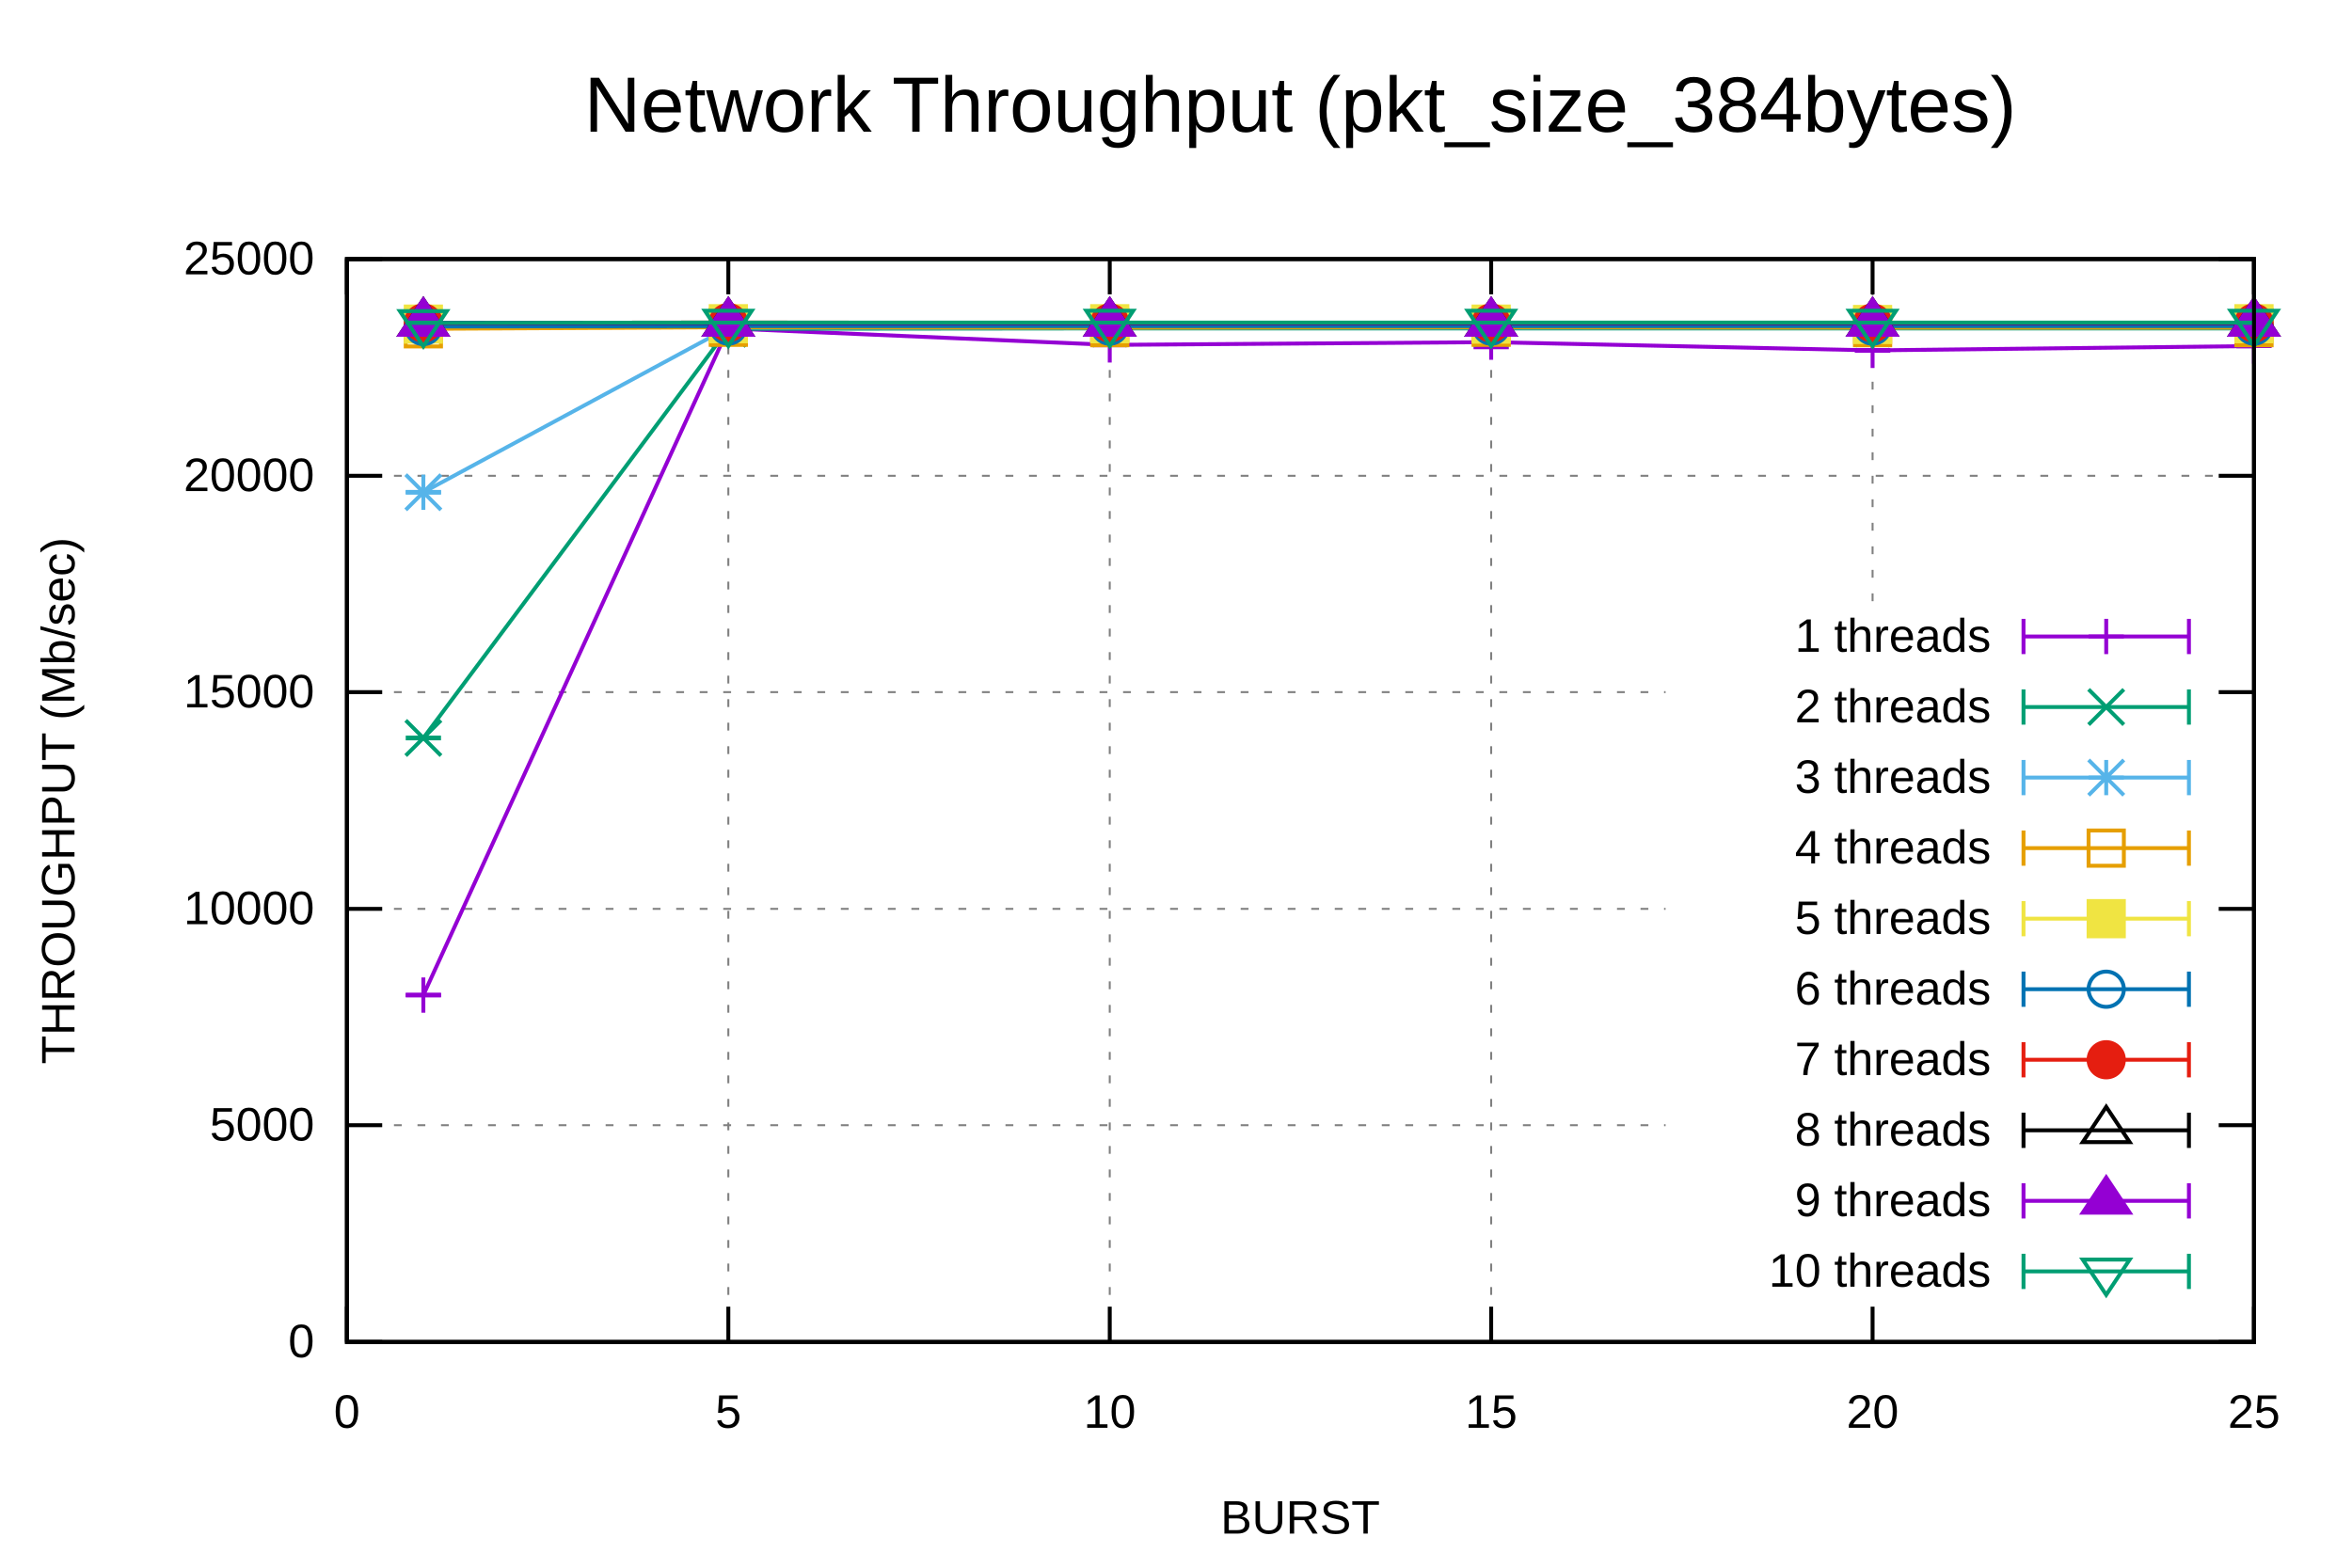
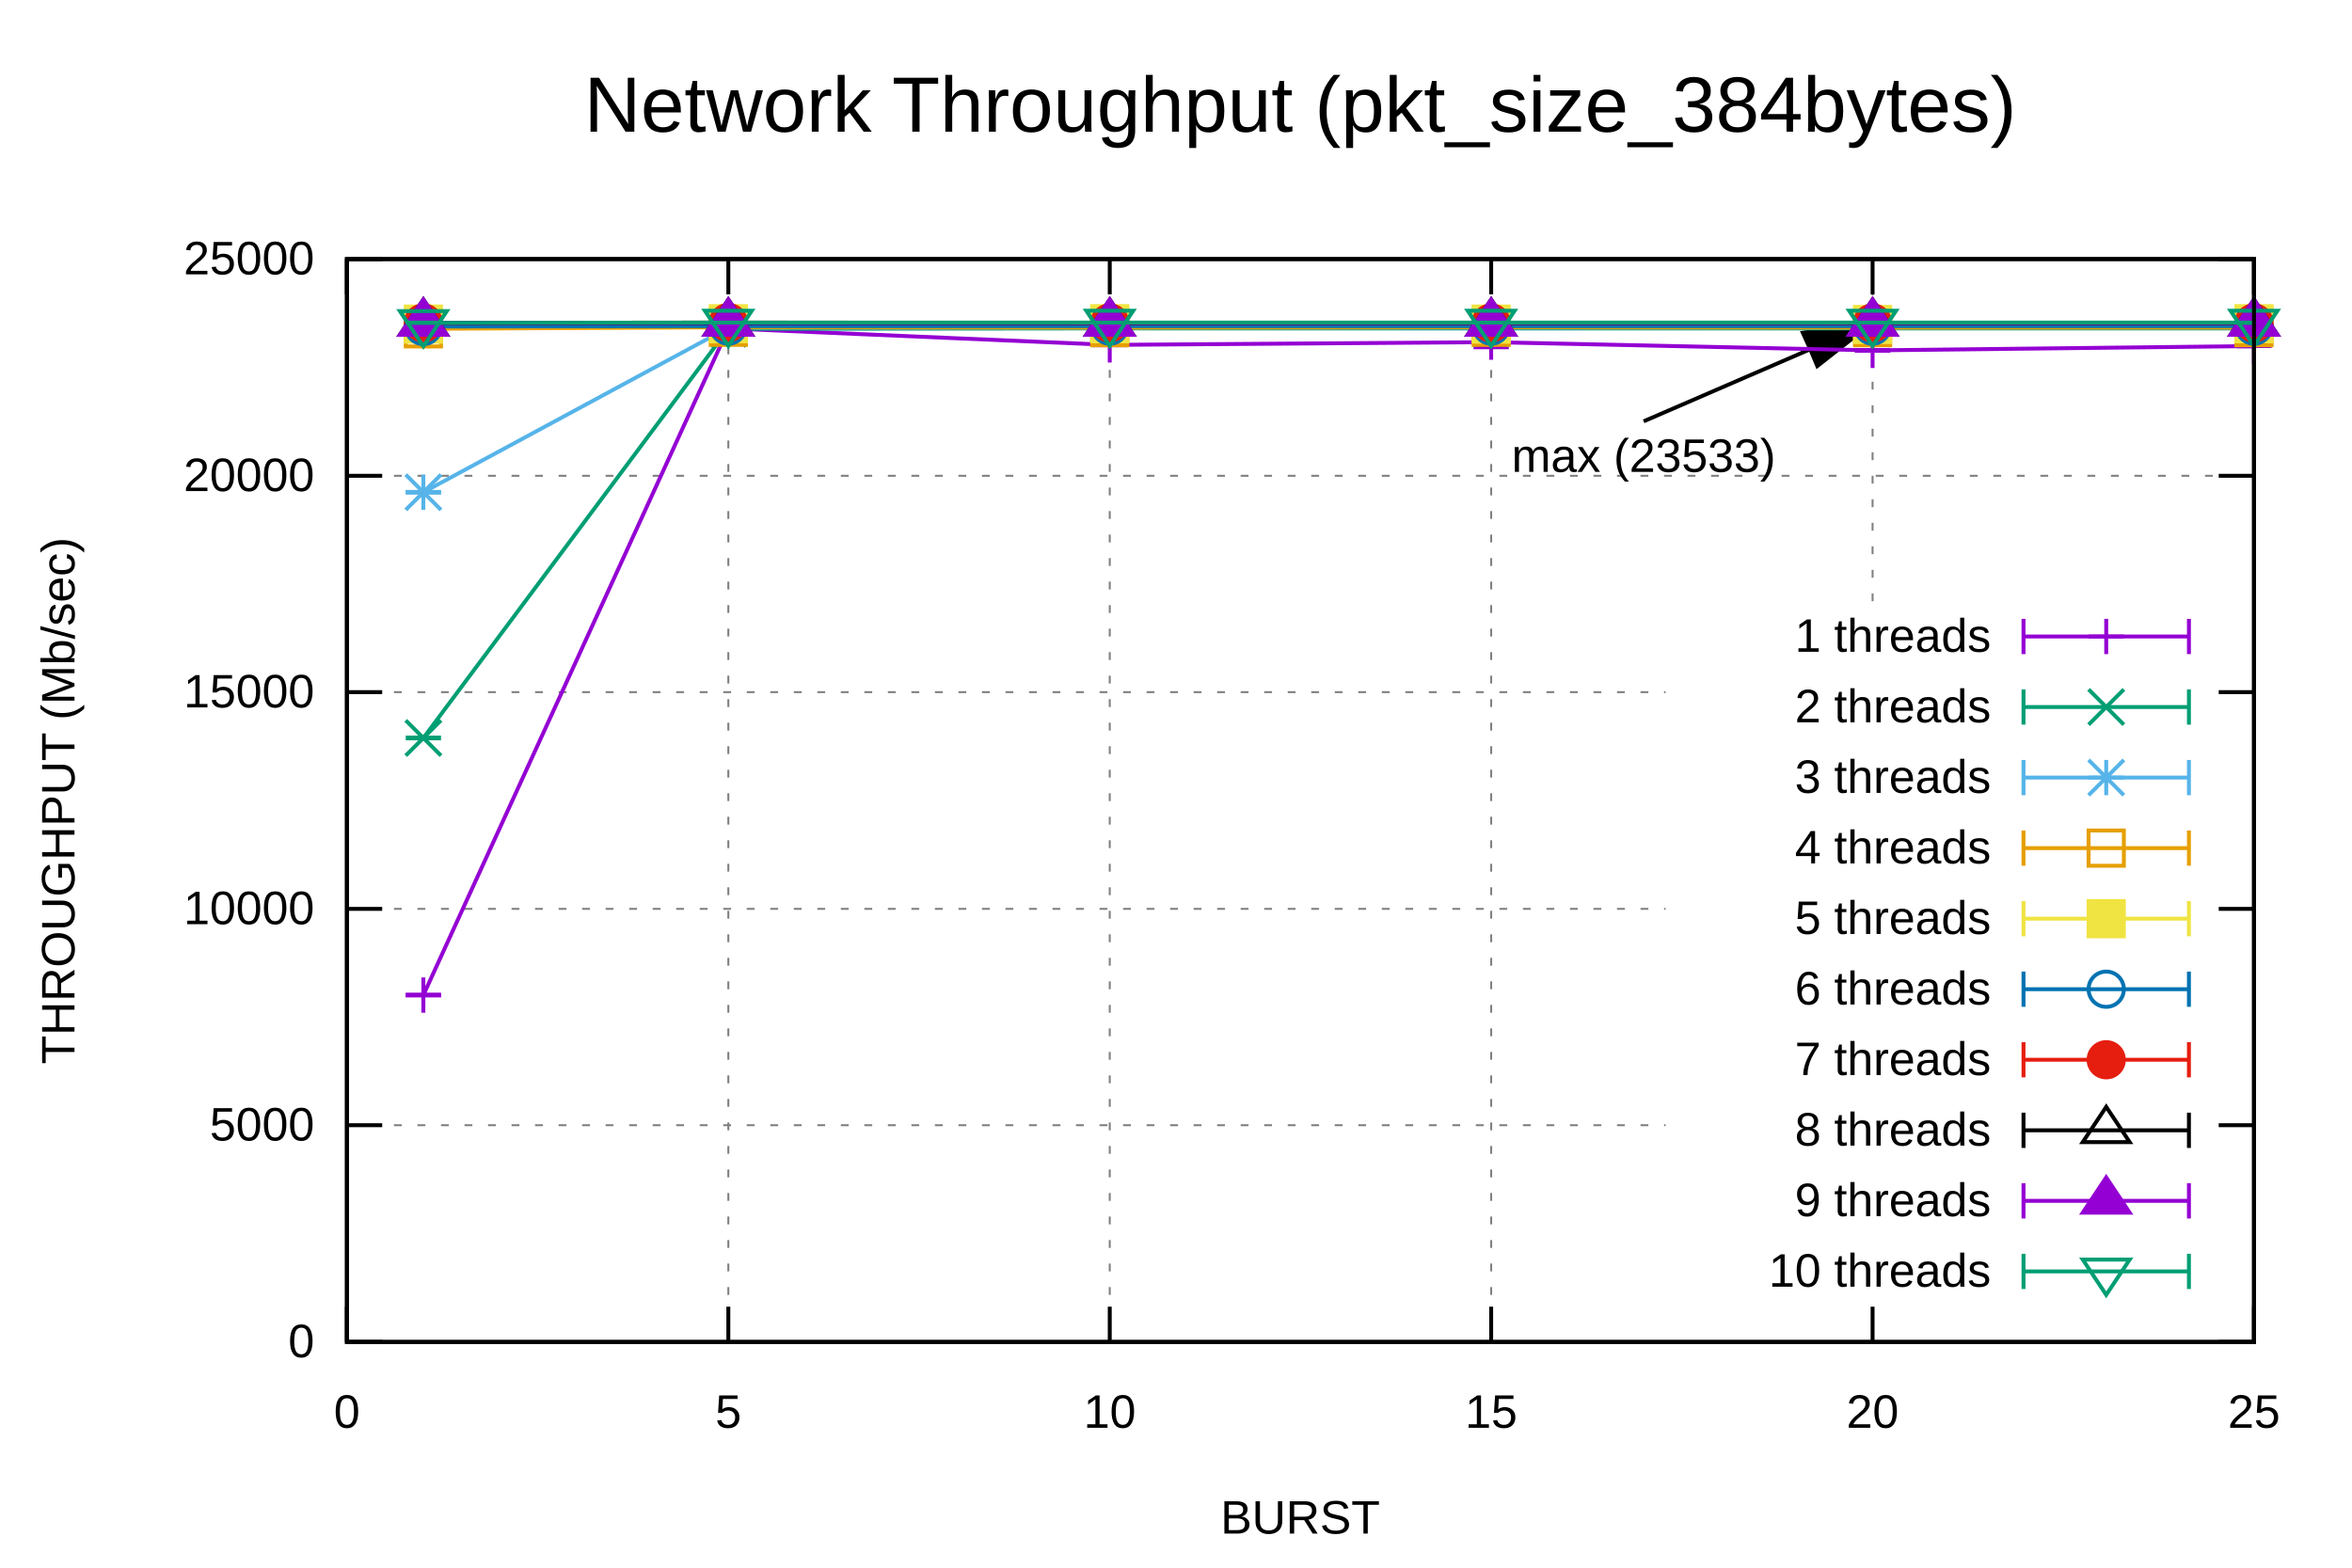
<svg xmlns="http://www.w3.org/2000/svg" xmlns:xlink="http://www.w3.org/1999/xlink" width="600" height="400" viewBox="0 0 600 400">
  <g id="gnuplot_canvas">
    <rect x="0" y="0" width="600" height="400" fill="none" />
    <defs>
      <circle id="gpDot" r="0.5" stroke-width="0.5" stroke="currentColor" />
      <path id="gpPt0" stroke-width="0.222" stroke="currentColor" d="M-1,0 h2 M0,-1 v2" />
      <path id="gpPt1" stroke-width="0.222" stroke="currentColor" d="M-1,-1 L1,1 M1,-1 L-1,1" />
      <path id="gpPt2" stroke-width="0.222" stroke="currentColor" d="M-1,0 L1,0 M0,-1 L0,1 M-1,-1 L1,1 M-1,1 L1,-1" />
      <rect id="gpPt3" stroke-width="0.222" stroke="currentColor" x="-1" y="-1" width="2" height="2" />
      <rect id="gpPt4" stroke-width="0.222" stroke="currentColor" fill="currentColor" x="-1" y="-1" width="2" height="2" />
      <circle id="gpPt5" stroke-width="0.222" stroke="currentColor" cx="0" cy="0" r="1" />
      <use xlink:href="#gpPt5" id="gpPt6" fill="currentColor" stroke="none" />
      <path id="gpPt7" stroke-width="0.222" stroke="currentColor" d="M0,-1.33 L-1.33,0.67 L1.33,0.67 z" />
      <use xlink:href="#gpPt7" id="gpPt8" fill="currentColor" stroke="none" />
      <use xlink:href="#gpPt7" id="gpPt9" stroke="currentColor" transform="rotate(180)" />
      <use xlink:href="#gpPt9" id="gpPt10" fill="currentColor" stroke="none" />
      <use xlink:href="#gpPt3" id="gpPt11" stroke="currentColor" transform="rotate(45)" />
      <use xlink:href="#gpPt11" id="gpPt12" fill="currentColor" stroke="none" />
      <path id="gpPt13" stroke-width="0.222" stroke="currentColor" d="M0,1.330 L1.265,0.411 L0.782,-1.067 L-0.782,-1.076 L-1.265,0.411 z" />
      <use xlink:href="#gpPt13" id="gpPt14" fill="currentColor" stroke="none" />
      <filter id="textbox" filterUnits="objectBoundingBox" x="0" y="0" height="1" width="1">
        <feFlood flood-color="white" flood-opacity="1" result="bgnd" />
        <feComposite in="SourceGraphic" in2="bgnd" operator="atop" />
      </filter>
      <filter id="greybox" filterUnits="objectBoundingBox" x="0" y="0" height="1" width="1">
        <feFlood flood-color="lightgrey" flood-opacity="1" result="grey" />
        <feComposite in="SourceGraphic" in2="grey" operator="atop" />
      </filter>
    </defs>
    <g fill="none" color="white" stroke="currentColor" stroke-width="1.00" stroke-linecap="butt" stroke-linejoin="miter">
</g>
    <g fill="none" color="black" stroke="currentColor" stroke-width="1.00" stroke-linecap="butt" stroke-linejoin="miter">
</g>
    <g fill="none" color="black" stroke="black" stroke-width="0.50" stroke-linecap="butt" stroke-linejoin="miter">
</g>
    <g fill="none" color="gray" stroke="currentColor" stroke-width="0.50" stroke-linecap="butt" stroke-linejoin="miter">
      <path stroke="gray" stroke-dasharray="2,4" class="gridline" d="M88.5,342.4 L575.0,342.4  " />
    </g>
    <g fill="none" color="gray" stroke="gray" stroke-width="1.00" stroke-linecap="butt" stroke-linejoin="miter">
</g>
    <g fill="none" color="black" stroke="currentColor" stroke-width="1.00" stroke-linecap="butt" stroke-linejoin="miter">
      <path stroke="black" d="M88.5,342.4 L97.5,342.4 M575.0,342.4 L566.0,342.4  " />
      <g transform="translate(80.2,346.3)" stroke="none" fill="black" font-family="arial" font-size="12.00" text-anchor="end">
        <text>
          <tspan font-family="arial"> 0</tspan>
        </text>
      </g>
    </g>
    <g fill="none" color="black" stroke="currentColor" stroke-width="1.00" stroke-linecap="butt" stroke-linejoin="miter">
</g>
    <g fill="none" color="black" stroke="black" stroke-width="0.50" stroke-linecap="butt" stroke-linejoin="miter">
</g>
    <g fill="none" color="gray" stroke="currentColor" stroke-width="0.50" stroke-linecap="butt" stroke-linejoin="miter">
      <path stroke="gray" stroke-dasharray="2,4" class="gridline" d="M88.5,287.1 L424.9,287.1 M566.7,287.1 L575.0,287.1  " />
    </g>
    <g fill="none" color="gray" stroke="gray" stroke-width="1.00" stroke-linecap="butt" stroke-linejoin="miter">
</g>
    <g fill="none" color="black" stroke="currentColor" stroke-width="1.00" stroke-linecap="butt" stroke-linejoin="miter">
      <path stroke="black" d="M88.5,287.1 L97.5,287.1 M575.0,287.1 L566.0,287.1  " />
      <g transform="translate(80.2,291.0)" stroke="none" fill="black" font-family="arial" font-size="12.00" text-anchor="end">
        <text>
          <tspan font-family="arial"> 5000</tspan>
        </text>
      </g>
    </g>
    <g fill="none" color="black" stroke="currentColor" stroke-width="1.00" stroke-linecap="butt" stroke-linejoin="miter">
</g>
    <g fill="none" color="black" stroke="black" stroke-width="0.50" stroke-linecap="butt" stroke-linejoin="miter">
</g>
    <g fill="none" color="gray" stroke="currentColor" stroke-width="0.50" stroke-linecap="butt" stroke-linejoin="miter">
      <path stroke="gray" stroke-dasharray="2,4" class="gridline" d="M88.5,231.9 L424.9,231.9 M566.7,231.9 L575.0,231.9  " />
    </g>
    <g fill="none" color="gray" stroke="gray" stroke-width="1.00" stroke-linecap="butt" stroke-linejoin="miter">
</g>
    <g fill="none" color="black" stroke="currentColor" stroke-width="1.00" stroke-linecap="butt" stroke-linejoin="miter">
      <path stroke="black" d="M88.5,231.9 L97.5,231.9 M575.0,231.9 L566.0,231.9  " />
      <g transform="translate(80.2,235.8)" stroke="none" fill="black" font-family="arial" font-size="12.00" text-anchor="end">
        <text>
          <tspan font-family="arial"> 10000</tspan>
        </text>
      </g>
    </g>
    <g fill="none" color="black" stroke="currentColor" stroke-width="1.00" stroke-linecap="butt" stroke-linejoin="miter">
</g>
    <g fill="none" color="black" stroke="black" stroke-width="0.50" stroke-linecap="butt" stroke-linejoin="miter">
</g>
    <g fill="none" color="gray" stroke="currentColor" stroke-width="0.50" stroke-linecap="butt" stroke-linejoin="miter">
      <path stroke="gray" stroke-dasharray="2,4" class="gridline" d="M88.5,176.6 L424.9,176.6 M566.7,176.6 L575.0,176.6  " />
    </g>
    <g fill="none" color="gray" stroke="gray" stroke-width="1.00" stroke-linecap="butt" stroke-linejoin="miter">
</g>
    <g fill="none" color="black" stroke="currentColor" stroke-width="1.00" stroke-linecap="butt" stroke-linejoin="miter">
      <path stroke="black" d="M88.5,176.6 L97.5,176.6 M575.0,176.6 L566.0,176.6  " />
      <g transform="translate(80.2,180.5)" stroke="none" fill="black" font-family="arial" font-size="12.00" text-anchor="end">
        <text>
          <tspan font-family="arial"> 15000</tspan>
        </text>
      </g>
    </g>
    <g fill="none" color="black" stroke="currentColor" stroke-width="1.00" stroke-linecap="butt" stroke-linejoin="miter">
</g>
    <g fill="none" color="black" stroke="black" stroke-width="0.50" stroke-linecap="butt" stroke-linejoin="miter">
</g>
    <g fill="none" color="gray" stroke="currentColor" stroke-width="0.50" stroke-linecap="butt" stroke-linejoin="miter">
      <path stroke="gray" stroke-dasharray="2,4" class="gridline" d="M88.5,121.4 L575.0,121.4  " />
    </g>
    <g fill="none" color="gray" stroke="gray" stroke-width="1.00" stroke-linecap="butt" stroke-linejoin="miter">
</g>
    <g fill="none" color="black" stroke="currentColor" stroke-width="1.00" stroke-linecap="butt" stroke-linejoin="miter">
      <path stroke="black" d="M88.5,121.4 L97.5,121.4 M575.0,121.4 L566.0,121.4  " />
      <g transform="translate(80.2,125.3)" stroke="none" fill="black" font-family="arial" font-size="12.00" text-anchor="end">
        <text>
          <tspan font-family="arial"> 20000</tspan>
        </text>
      </g>
    </g>
    <g fill="none" color="black" stroke="currentColor" stroke-width="1.00" stroke-linecap="butt" stroke-linejoin="miter">
</g>
    <g fill="none" color="black" stroke="black" stroke-width="0.50" stroke-linecap="butt" stroke-linejoin="miter">
</g>
    <g fill="none" color="gray" stroke="currentColor" stroke-width="0.50" stroke-linecap="butt" stroke-linejoin="miter">
      <path stroke="gray" stroke-dasharray="2,4" class="gridline" d="M88.5,66.1 L575.0,66.1  " />
    </g>
    <g fill="none" color="gray" stroke="gray" stroke-width="1.00" stroke-linecap="butt" stroke-linejoin="miter">
</g>
    <g fill="none" color="black" stroke="currentColor" stroke-width="1.00" stroke-linecap="butt" stroke-linejoin="miter">
      <path stroke="black" d="M88.5,66.1 L97.5,66.1 M575.0,66.1 L566.0,66.1  " />
      <g transform="translate(80.2,70.0)" stroke="none" fill="black" font-family="arial" font-size="12.00" text-anchor="end">
        <text>
          <tspan font-family="arial"> 25000</tspan>
        </text>
      </g>
    </g>
    <g fill="none" color="black" stroke="currentColor" stroke-width="1.00" stroke-linecap="butt" stroke-linejoin="miter">
</g>
    <g fill="none" color="black" stroke="black" stroke-width="0.50" stroke-linecap="butt" stroke-linejoin="miter">
</g>
    <g fill="none" color="gray" stroke="currentColor" stroke-width="0.50" stroke-linecap="butt" stroke-linejoin="miter">
      <path stroke="gray" stroke-dasharray="2,4" class="gridline" d="M88.5,342.4 L88.5,66.1  " />
    </g>
    <g fill="none" color="gray" stroke="gray" stroke-width="1.00" stroke-linecap="butt" stroke-linejoin="miter">
</g>
    <g fill="none" color="black" stroke="currentColor" stroke-width="1.00" stroke-linecap="butt" stroke-linejoin="miter">
      <path stroke="black" d="M88.5,342.4 L88.5,333.4 M88.5,66.1 L88.5,75.1  " />
      <g transform="translate(88.5,364.3)" stroke="none" fill="black" font-family="arial" font-size="12.00" text-anchor="middle">
        <text>
          <tspan font-family="arial"> 0</tspan>
        </text>
      </g>
    </g>
    <g fill="none" color="black" stroke="currentColor" stroke-width="1.00" stroke-linecap="butt" stroke-linejoin="miter">
</g>
    <g fill="none" color="black" stroke="black" stroke-width="0.50" stroke-linecap="butt" stroke-linejoin="miter">
</g>
    <g fill="none" color="gray" stroke="currentColor" stroke-width="0.50" stroke-linecap="butt" stroke-linejoin="miter">
      <path stroke="gray" stroke-dasharray="2,4" class="gridline" d="M185.8,342.4 L185.8,66.1  " />
    </g>
    <g fill="none" color="gray" stroke="gray" stroke-width="1.00" stroke-linecap="butt" stroke-linejoin="miter">
</g>
    <g fill="none" color="black" stroke="currentColor" stroke-width="1.00" stroke-linecap="butt" stroke-linejoin="miter">
      <path stroke="black" d="M185.8,342.4 L185.8,333.4 M185.8,66.1 L185.8,75.1  " />
      <g transform="translate(185.8,364.3)" stroke="none" fill="black" font-family="arial" font-size="12.00" text-anchor="middle">
        <text>
          <tspan font-family="arial"> 5</tspan>
        </text>
      </g>
    </g>
    <g fill="none" color="black" stroke="currentColor" stroke-width="1.00" stroke-linecap="butt" stroke-linejoin="miter">
</g>
    <g fill="none" color="black" stroke="black" stroke-width="0.50" stroke-linecap="butt" stroke-linejoin="miter">
</g>
    <g fill="none" color="gray" stroke="currentColor" stroke-width="0.50" stroke-linecap="butt" stroke-linejoin="miter">
      <path stroke="gray" stroke-dasharray="2,4" class="gridline" d="M283.1,342.4 L283.1,66.1  " />
    </g>
    <g fill="none" color="gray" stroke="gray" stroke-width="1.00" stroke-linecap="butt" stroke-linejoin="miter">
</g>
    <g fill="none" color="black" stroke="currentColor" stroke-width="1.00" stroke-linecap="butt" stroke-linejoin="miter">
      <path stroke="black" d="M283.1,342.4 L283.1,333.4 M283.1,66.1 L283.1,75.1  " />
      <g transform="translate(283.1,364.3)" stroke="none" fill="black" font-family="arial" font-size="12.00" text-anchor="middle">
        <text>
          <tspan font-family="arial"> 10</tspan>
        </text>
      </g>
    </g>
    <g fill="none" color="black" stroke="currentColor" stroke-width="1.00" stroke-linecap="butt" stroke-linejoin="miter">
</g>
    <g fill="none" color="black" stroke="black" stroke-width="0.50" stroke-linecap="butt" stroke-linejoin="miter">
</g>
    <g fill="none" color="gray" stroke="currentColor" stroke-width="0.50" stroke-linecap="butt" stroke-linejoin="miter">
      <path stroke="gray" stroke-dasharray="2,4" class="gridline" d="M380.4,342.4 L380.4,66.1  " />
    </g>
    <g fill="none" color="gray" stroke="gray" stroke-width="1.00" stroke-linecap="butt" stroke-linejoin="miter">
</g>
    <g fill="none" color="black" stroke="currentColor" stroke-width="1.00" stroke-linecap="butt" stroke-linejoin="miter">
      <path stroke="black" d="M380.4,342.4 L380.4,333.4 M380.4,66.1 L380.4,75.1  " />
      <g transform="translate(380.4,364.3)" stroke="none" fill="black" font-family="arial" font-size="12.00" text-anchor="middle">
        <text>
          <tspan font-family="arial"> 15</tspan>
        </text>
      </g>
    </g>
    <g fill="none" color="black" stroke="currentColor" stroke-width="1.00" stroke-linecap="butt" stroke-linejoin="miter">
</g>
    <g fill="none" color="black" stroke="black" stroke-width="0.50" stroke-linecap="butt" stroke-linejoin="miter">
</g>
    <g fill="none" color="gray" stroke="currentColor" stroke-width="0.50" stroke-linecap="butt" stroke-linejoin="miter">
      <path stroke="gray" stroke-dasharray="2,4" class="gridline" d="M477.7,342.4 L477.7,333.4 M477.7,153.4 L477.7,66.1  " />
    </g>
    <g fill="none" color="gray" stroke="gray" stroke-width="1.00" stroke-linecap="butt" stroke-linejoin="miter">
</g>
    <g fill="none" color="black" stroke="currentColor" stroke-width="1.00" stroke-linecap="butt" stroke-linejoin="miter">
      <path stroke="black" d="M477.7,342.4 L477.7,333.4 M477.7,66.1 L477.7,75.1  " />
      <g transform="translate(477.7,364.3)" stroke="none" fill="black" font-family="arial" font-size="12.00" text-anchor="middle">
        <text>
          <tspan font-family="arial"> 20</tspan>
        </text>
      </g>
    </g>
    <g fill="none" color="black" stroke="currentColor" stroke-width="1.00" stroke-linecap="butt" stroke-linejoin="miter">
</g>
    <g fill="none" color="black" stroke="black" stroke-width="0.50" stroke-linecap="butt" stroke-linejoin="miter">
</g>
    <g fill="none" color="gray" stroke="currentColor" stroke-width="0.50" stroke-linecap="butt" stroke-linejoin="miter">
      <path stroke="gray" stroke-dasharray="2,4" class="gridline" d="M575.0,342.4 L575.0,66.1  " />
    </g>
    <g fill="none" color="gray" stroke="gray" stroke-width="1.00" stroke-linecap="butt" stroke-linejoin="miter">
</g>
    <g fill="none" color="black" stroke="currentColor" stroke-width="1.00" stroke-linecap="butt" stroke-linejoin="miter">
      <path stroke="black" d="M575.0,342.4 L575.0,333.4 M575.0,66.1 L575.0,75.1  " />
      <g transform="translate(575.0,364.3)" stroke="none" fill="black" font-family="arial" font-size="12.00" text-anchor="middle">
        <text>
          <tspan font-family="arial"> 25</tspan>
        </text>
      </g>
    </g>
    <g fill="none" color="black" stroke="currentColor" stroke-width="1.00" stroke-linecap="butt" stroke-linejoin="miter">
</g>
    <g fill="none" color="black" stroke="currentColor" stroke-width="1.00" stroke-linecap="butt" stroke-linejoin="miter">
      <path stroke="black" d="M88.5,66.1 L88.5,342.4 L575.0,342.4 L575.0,66.1 L88.5,66.1 Z  " />
+       <g transform="translate(419.3,120.4)" stroke="none" fill="black" font-family="arial" font-size="12.00" text-anchor="middle">
+         <text>
+           <tspan font-family="arial">max (23533)</tspan>
+         </text>
+       </g>
+       <g stroke="none" shape-rendering="crispEdges">
+         <polygon fill="black" points="461.8,89.1 463.6,93.4 477.7,82.3 459.9,84.9 461.8,89.1 " />
+       </g>
+       <path stroke="black" d="M461.8,89.1 L463.6,93.4 L477.7,82.3 L459.9,84.9 L461.8,89.1 Z  " />
+       <path stroke="black" d="M419.3,107.5 L461.8,89.1  " />
    </g>
    <g fill="none" color="black" stroke="currentColor" stroke-width="1.00" stroke-linecap="butt" stroke-linejoin="miter">
      <g transform="translate(19.0,204.3) rotate(270)" stroke="none" fill="black" font-family="arial" font-size="12.00" text-anchor="middle">
        <text>
          <tspan font-family="arial">THROUGHPUT (Mb/sec)</tspan>
        </text>
      </g>
    </g>
    <g fill="none" color="black" stroke="currentColor" stroke-width="1.00" stroke-linecap="butt" stroke-linejoin="miter">
      <g transform="translate(331.7,391.3)" stroke="none" fill="black" font-family="arial" font-size="12.00" text-anchor="middle">
        <text>
          <tspan font-family="arial">BURST</tspan>
        </text>
      </g>
    </g>
    <g fill="none" color="black" stroke="currentColor" stroke-width="1.00" stroke-linecap="butt" stroke-linejoin="miter">
      <g transform="translate(331.7,33.6)" stroke="none" fill="black" font-family="arial" font-size="20.00" text-anchor="middle">
        <text>Network Throughput (pkt_size_384bytes)</text>
      </g>
    </g>
    <g fill="none" color="black" stroke="currentColor" stroke-width="1.00" stroke-linecap="butt" stroke-linejoin="miter">
</g>
    <g id="gnuplot_plot_1">
      <g fill="none" color="black" stroke="currentColor" stroke-width="1.00" stroke-linecap="butt" stroke-linejoin="miter">
        <g transform="translate(507.9,166.3)" stroke="none" fill="black" font-family="arial" font-size="12.00" text-anchor="end">
          <text>
            <tspan font-family="arial">1 threads</tspan>
          </text>
        </g>
      </g>
      <g fill="none" color="black" stroke="currentColor" stroke-width="1.00" stroke-linecap="butt" stroke-linejoin="miter">
        <path stroke="rgb(148,   0, 211)" d="M516.2,162.4 L558.4,162.4 M516.2,157.9 L516.2,166.9 M558.4,157.9 L558.4,166.9 M108.0,253.9 L185.8,83.8   L283.1,88.0 L380.4,87.3 L477.7,89.4 L575.0,88.3 M108.0,254.0 L108.0,253.8 M103.5,254.0 L112.5,254.0   M103.5,253.8 L112.5,253.8 M185.8,83.9 L185.8,83.8 M181.3,83.9 L190.3,83.9 M181.3,83.8 L190.3,83.8   M283.1,88.1 L283.1,87.9 M278.6,88.1 L287.6,88.1 M278.6,87.9 L287.6,87.9 M380.4,88.6 L380.4,85.9   M375.9,88.6 L384.9,88.6 M375.9,85.9 L384.9,85.9 M477.7,89.5 L477.7,89.3 M473.2,89.5 L482.2,89.5   M473.2,89.3 L482.2,89.3 M575.0,88.4 L575.0,88.2 M570.5,88.4 L575.0,88.4 M570.5,88.2 L575.0,88.2    " />
        <use xlink:href="#gpPt0" transform="translate(108.0,253.9) scale(4.50)" color="rgb(148,   0, 211)" />
        <use xlink:href="#gpPt0" transform="translate(185.8,83.8) scale(4.50)" color="rgb(148,   0, 211)" />
        <use xlink:href="#gpPt0" transform="translate(283.1,88.0) scale(4.50)" color="rgb(148,   0, 211)" />
        <use xlink:href="#gpPt0" transform="translate(380.4,87.3) scale(4.50)" color="rgb(148,   0, 211)" />
        <use xlink:href="#gpPt0" transform="translate(477.7,89.4) scale(4.50)" color="rgb(148,   0, 211)" />
        <use xlink:href="#gpPt0" transform="translate(575.0,88.3) scale(4.50)" color="rgb(148,   0, 211)" />
        <use xlink:href="#gpPt0" transform="translate(537.3,162.4) scale(4.50)" color="rgb(148,   0, 211)" />
      </g>
    </g>
    <g id="gnuplot_plot_2">
      <g fill="none" color="black" stroke="currentColor" stroke-width="1.00" stroke-linecap="butt" stroke-linejoin="miter">
        <g transform="translate(507.9,184.3)" stroke="none" fill="black" font-family="arial" font-size="12.00" text-anchor="end">
          <text>
            <tspan font-family="arial">2 threads</tspan>
          </text>
        </g>
      </g>
      <g fill="none" color="black" stroke="currentColor" stroke-width="1.00" stroke-linecap="butt" stroke-linejoin="miter">
        <path stroke="rgb(  0, 158, 115)" d="M516.2,180.4 L558.4,180.4 M516.2,175.9 L516.2,184.9 M558.4,175.9 L558.4,184.9 M108.0,188.3 L185.8,83.9   L283.1,83.8 L380.4,83.8 L477.7,83.8 L575.0,83.8 M108.0,188.4 L108.0,188.2 M103.5,188.4 L112.5,188.4   M103.5,188.2 L112.5,188.2 M185.8,83.9 M181.3,83.9 L190.3,83.9 M181.3,83.9 L190.3,83.9 M283.1,83.8   M278.6,83.8 L287.6,83.8 M278.6,83.8 L287.6,83.8 M380.4,83.8 L380.4,83.7 M375.9,83.8 L384.9,83.8   M375.9,83.7 L384.9,83.7 M477.7,83.8 M473.2,83.8 L482.2,83.8 M473.2,83.8 L482.2,83.8 M575.0,83.9   L575.0,83.8 M570.5,83.9 L575.0,83.9 M570.5,83.8 L575.0,83.8  " />
        <use xlink:href="#gpPt1" transform="translate(108.0,188.3) scale(4.50)" color="rgb(  0, 158, 115)" />
        <use xlink:href="#gpPt1" transform="translate(185.8,83.9) scale(4.50)" color="rgb(  0, 158, 115)" />
        <use xlink:href="#gpPt1" transform="translate(283.1,83.8) scale(4.50)" color="rgb(  0, 158, 115)" />
        <use xlink:href="#gpPt1" transform="translate(380.4,83.8) scale(4.50)" color="rgb(  0, 158, 115)" />
        <use xlink:href="#gpPt1" transform="translate(477.7,83.8) scale(4.50)" color="rgb(  0, 158, 115)" />
        <use xlink:href="#gpPt1" transform="translate(575.0,83.8) scale(4.50)" color="rgb(  0, 158, 115)" />
        <use xlink:href="#gpPt1" transform="translate(537.3,180.4) scale(4.50)" color="rgb(  0, 158, 115)" />
      </g>
    </g>
    <g id="gnuplot_plot_3">
      <g fill="none" color="black" stroke="currentColor" stroke-width="1.00" stroke-linecap="butt" stroke-linejoin="miter">
        <g transform="translate(507.9,202.3)" stroke="none" fill="black" font-family="arial" font-size="12.00" text-anchor="end">
          <text>
            <tspan font-family="arial">3 threads</tspan>
          </text>
        </g>
      </g>
      <g fill="none" color="black" stroke="currentColor" stroke-width="1.00" stroke-linecap="butt" stroke-linejoin="miter">
        <path stroke="rgb( 86, 180, 233)" d="M516.2,198.4 L558.4,198.4 M516.2,193.9 L516.2,202.9 M558.4,193.9 L558.4,202.9 M108.0,125.6 L185.8,83.6   L283.1,83.6 L380.4,83.6 L477.7,83.6 L575.0,83.6 M108.0,125.7 L108.0,125.5 M103.5,125.7 L112.5,125.7   M103.5,125.5 L112.5,125.5 M185.8,83.6 M181.3,83.6 L190.3,83.6 M181.3,83.6 L190.3,83.6 M283.1,83.6   M278.6,83.6 L287.6,83.6 M278.6,83.6 L287.6,83.6 M380.4,83.6 M375.9,83.6 L384.9,83.6 M375.9,83.6   L384.9,83.6 M477.7,83.6 M473.2,83.6 L482.2,83.6 M473.2,83.6 L482.2,83.6 M575.0,83.6 M570.5,83.6   L575.0,83.6 M570.5,83.6 L575.0,83.6  " />
        <use xlink:href="#gpPt2" transform="translate(108.0,125.6) scale(4.50)" color="rgb( 86, 180, 233)" />
        <use xlink:href="#gpPt2" transform="translate(185.8,83.6) scale(4.50)" color="rgb( 86, 180, 233)" />
        <use xlink:href="#gpPt2" transform="translate(283.1,83.6) scale(4.50)" color="rgb( 86, 180, 233)" />
        <use xlink:href="#gpPt2" transform="translate(380.4,83.6) scale(4.50)" color="rgb( 86, 180, 233)" />
        <use xlink:href="#gpPt2" transform="translate(477.7,83.6) scale(4.50)" color="rgb( 86, 180, 233)" />
        <use xlink:href="#gpPt2" transform="translate(575.0,83.6) scale(4.50)" color="rgb( 86, 180, 233)" />
        <use xlink:href="#gpPt2" transform="translate(537.3,198.4) scale(4.50)" color="rgb( 86, 180, 233)" />
      </g>
    </g>
    <g id="gnuplot_plot_4">
      <g fill="none" color="black" stroke="currentColor" stroke-width="1.00" stroke-linecap="butt" stroke-linejoin="miter">
        <g transform="translate(507.9,220.3)" stroke="none" fill="black" font-family="arial" font-size="12.00" text-anchor="end">
          <text>
            <tspan font-family="arial">4 threads</tspan>
          </text>
        </g>
      </g>
      <g fill="none" color="black" stroke="currentColor" stroke-width="1.00" stroke-linecap="butt" stroke-linejoin="miter">
        <path stroke="rgb(230, 159,   0)" d="M516.2,216.4 L558.4,216.4 M516.2,211.9 L516.2,220.9 M558.4,211.9 L558.4,220.9 M108.0,83.9 L185.8,83.5   L283.1,83.6 L380.4,83.5 L477.7,83.6 L575.0,83.6 M108.0,83.9 L108.0,83.8 M103.5,83.9 L112.5,83.9   M103.5,83.8 L112.5,83.8 M185.8,83.6 L185.8,83.3 M181.3,83.6 L190.3,83.6 M181.3,83.3 L190.3,83.3   M283.1,83.6 M278.6,83.6 L287.6,83.6 M278.6,83.6 L287.6,83.6 M380.4,83.5 M375.9,83.5 L384.9,83.5   M375.9,83.5 L384.9,83.5 M477.7,83.6 L477.7,83.5 M473.2,83.6 L482.2,83.6 M473.2,83.5 L482.2,83.5   M575.0,83.7 L575.0,83.5 M570.5,83.7 L575.0,83.7 M570.5,83.5 L575.0,83.5  " />
        <use xlink:href="#gpPt3" transform="translate(108.0,83.9) scale(4.50)" color="rgb(230, 159,   0)" />
        <use xlink:href="#gpPt3" transform="translate(185.8,83.5) scale(4.50)" color="rgb(230, 159,   0)" />
        <use xlink:href="#gpPt3" transform="translate(283.1,83.6) scale(4.50)" color="rgb(230, 159,   0)" />
        <use xlink:href="#gpPt3" transform="translate(380.4,83.5) scale(4.50)" color="rgb(230, 159,   0)" />
        <use xlink:href="#gpPt3" transform="translate(477.7,83.6) scale(4.50)" color="rgb(230, 159,   0)" />
        <use xlink:href="#gpPt3" transform="translate(575.0,83.6) scale(4.50)" color="rgb(230, 159,   0)" />
        <use xlink:href="#gpPt3" transform="translate(537.3,216.4) scale(4.50)" color="rgb(230, 159,   0)" />
      </g>
    </g>
    <g id="gnuplot_plot_5">
      <g fill="none" color="black" stroke="currentColor" stroke-width="1.00" stroke-linecap="butt" stroke-linejoin="miter">
        <g transform="translate(507.9,238.3)" stroke="none" fill="black" font-family="arial" font-size="12.00" text-anchor="end">
          <text>
            <tspan font-family="arial">5 threads</tspan>
          </text>
        </g>
      </g>
      <g fill="none" color="black" stroke="currentColor" stroke-width="1.00" stroke-linecap="butt" stroke-linejoin="miter">
        <path stroke="rgb(240, 228,  66)" d="M516.2,234.4 L558.4,234.4 M516.2,229.9 L516.2,238.9 M558.4,229.9 L558.4,238.9 M108.0,82.7 L185.8,82.6   L283.1,82.6 L380.4,82.7 L477.7,82.8 L575.0,82.6 M108.0,82.7 M103.5,82.7 L112.5,82.7 M103.5,82.7   L112.5,82.7 M185.8,82.6 M181.3,82.6 L190.3,82.6 M181.3,82.6 L190.3,82.6 M283.1,82.7 L283.1,82.6   M278.6,82.7 L287.6,82.7 M278.6,82.6 L287.6,82.6 M380.4,82.7 L380.4,82.6 M375.9,82.7 L384.9,82.7   M375.9,82.6 L384.9,82.6 M477.7,82.9 L477.7,82.6 M473.2,82.9 L482.2,82.9 M473.2,82.6 L482.2,82.6   M575.0,82.7 L575.0,82.6 M570.5,82.7 L575.0,82.7 M570.5,82.6 L575.0,82.6  " />
        <use xlink:href="#gpPt4" transform="translate(108.0,82.7) scale(4.50)" color="rgb(240, 228,  66)" />
        <use xlink:href="#gpPt4" transform="translate(185.8,82.6) scale(4.50)" color="rgb(240, 228,  66)" />
        <use xlink:href="#gpPt4" transform="translate(283.1,82.6) scale(4.50)" color="rgb(240, 228,  66)" />
        <use xlink:href="#gpPt4" transform="translate(380.4,82.7) scale(4.50)" color="rgb(240, 228,  66)" />
        <use xlink:href="#gpPt4" transform="translate(477.7,82.8) scale(4.50)" color="rgb(240, 228,  66)" />
        <use xlink:href="#gpPt4" transform="translate(575.0,82.6) scale(4.50)" color="rgb(240, 228,  66)" />
        <use xlink:href="#gpPt4" transform="translate(537.3,234.4) scale(4.50)" color="rgb(240, 228,  66)" />
      </g>
    </g>
    <g id="gnuplot_plot_6">
      <g fill="none" color="black" stroke="currentColor" stroke-width="1.00" stroke-linecap="butt" stroke-linejoin="miter">
        <g transform="translate(507.9,256.3)" stroke="none" fill="black" font-family="arial" font-size="12.00" text-anchor="end">
          <text>
            <tspan font-family="arial">6 threads</tspan>
          </text>
        </g>
      </g>
      <g fill="none" color="black" stroke="currentColor" stroke-width="1.00" stroke-linecap="butt" stroke-linejoin="miter">
        <path stroke="rgb(  0, 114, 178)" d="M516.2,252.4 L558.4,252.4 M516.2,247.9 L516.2,256.9 M558.4,247.9 L558.4,256.9 M108.0,83.3 L185.8,83.2   L283.1,83.2 L380.4,83.2 L477.7,83.2 L575.0,83.2 M108.0,83.4 L108.0,83.3 M103.5,83.4 L112.5,83.4   M103.5,83.3 L112.5,83.3 M185.8,83.3 L185.8,83.2 M181.3,83.3 L190.3,83.3 M181.3,83.2 L190.3,83.2   M283.1,83.2 M278.6,83.2 L287.6,83.2 M278.6,83.2 L287.6,83.2 M380.4,83.2 M375.9,83.2 L384.9,83.2   M375.9,83.2 L384.9,83.2 M477.7,83.2 M473.2,83.2 L482.2,83.2 M473.2,83.2 L482.2,83.2 M575.0,83.2   M570.5,83.2 L575.0,83.2 M570.5,83.2 L575.0,83.2  " />
        <use xlink:href="#gpPt5" transform="translate(108.0,83.3) scale(4.50)" color="rgb(  0, 114, 178)" />
        <use xlink:href="#gpPt5" transform="translate(185.8,83.2) scale(4.50)" color="rgb(  0, 114, 178)" />
        <use xlink:href="#gpPt5" transform="translate(283.1,83.2) scale(4.50)" color="rgb(  0, 114, 178)" />
        <use xlink:href="#gpPt5" transform="translate(380.4,83.2) scale(4.50)" color="rgb(  0, 114, 178)" />
        <use xlink:href="#gpPt5" transform="translate(477.7,83.2) scale(4.50)" color="rgb(  0, 114, 178)" />
        <use xlink:href="#gpPt5" transform="translate(575.0,83.2) scale(4.50)" color="rgb(  0, 114, 178)" />
        <use xlink:href="#gpPt5" transform="translate(537.3,252.4) scale(4.50)" color="rgb(  0, 114, 178)" />
      </g>
    </g>
    <g id="gnuplot_plot_7">
      <g fill="none" color="black" stroke="currentColor" stroke-width="1.00" stroke-linecap="butt" stroke-linejoin="miter">
        <g transform="translate(507.9,274.3)" stroke="none" fill="black" font-family="arial" font-size="12.00" text-anchor="end">
          <text>
            <tspan font-family="arial">7 threads</tspan>
          </text>
        </g>
      </g>
      <g fill="none" color="black" stroke="currentColor" stroke-width="1.00" stroke-linecap="butt" stroke-linejoin="miter">
        <path stroke="rgb(229,  30,  16)" d="M516.2,270.4 L558.4,270.4 M516.2,265.9 L516.2,274.9 M558.4,265.9 L558.4,274.9 M108.0,82.4 L185.8,82.3   L283.1,82.4 L380.4,82.4 L477.7,82.4 L575.0,82.4 M108.0,82.5 L108.0,82.4 M103.5,82.5 L112.5,82.5   M103.5,82.4 L112.5,82.4 M185.8,82.4 L185.8,82.3 M181.3,82.4 L190.3,82.4 M181.3,82.3 L190.3,82.3   M283.1,82.4 M278.6,82.4 L287.6,82.4 M278.6,82.4 L287.6,82.4 M380.4,82.4 L380.4,82.3 M375.9,82.4   L384.9,82.4 M375.9,82.3 L384.9,82.3 M477.7,82.4 M473.2,82.4 L482.2,82.4 M473.2,82.4 L482.2,82.4   M575.0,82.4 L575.0,82.3 M570.5,82.4 L575.0,82.4 M570.5,82.3 L575.0,82.3  " />
        <use xlink:href="#gpPt6" transform="translate(108.0,82.4) scale(4.50)" color="rgb(229,  30,  16)" />
        <use xlink:href="#gpPt6" transform="translate(185.8,82.3) scale(4.50)" color="rgb(229,  30,  16)" />
        <use xlink:href="#gpPt6" transform="translate(283.1,82.4) scale(4.50)" color="rgb(229,  30,  16)" />
        <use xlink:href="#gpPt6" transform="translate(380.4,82.4) scale(4.50)" color="rgb(229,  30,  16)" />
        <use xlink:href="#gpPt6" transform="translate(477.7,82.4) scale(4.50)" color="rgb(229,  30,  16)" />
        <use xlink:href="#gpPt6" transform="translate(575.0,82.4) scale(4.50)" color="rgb(229,  30,  16)" />
        <use xlink:href="#gpPt6" transform="translate(537.3,270.4) scale(4.50)" color="rgb(229,  30,  16)" />
      </g>
    </g>
    <g id="gnuplot_plot_8">
      <g fill="none" color="black" stroke="currentColor" stroke-width="1.00" stroke-linecap="butt" stroke-linejoin="miter">
        <g transform="translate(507.9,292.3)" stroke="none" fill="black" font-family="arial" font-size="12.00" text-anchor="end">
          <text>
            <tspan font-family="arial">8 threads</tspan>
          </text>
        </g>
      </g>
      <g fill="none" color="black" stroke="currentColor" stroke-width="1.00" stroke-linecap="butt" stroke-linejoin="miter">
        <path stroke="rgb(  0,   0,   0)" d="M516.2,288.4 L558.4,288.4 M516.2,283.9 L516.2,292.9 M558.4,283.9 L558.4,292.9 M108.0,82.4 L185.8,82.4   L283.1,82.4 L380.4,82.4 L477.7,82.4 L575.0,82.4 M108.0,82.4 M103.5,82.4 L112.5,82.4 M103.5,82.4   L112.5,82.4 M185.8,82.4 M181.3,82.4 L190.3,82.4 M181.3,82.4 L190.3,82.4 M283.1,82.4 L283.1,82.3   M278.6,82.4 L287.6,82.4 M278.6,82.3 L287.6,82.3 M380.4,82.4 M375.9,82.4 L384.9,82.4 M375.9,82.4   L384.9,82.4 M477.7,82.4 M473.2,82.4 L482.2,82.4 M473.2,82.4 L482.2,82.4 M575.0,82.4 M570.5,82.4   L575.0,82.4 M570.5,82.4 L575.0,82.4  " />
        <use xlink:href="#gpPt7" transform="translate(108.0,82.4) scale(4.50)" color="rgb(  0,   0,   0)" />
        <use xlink:href="#gpPt7" transform="translate(185.8,82.4) scale(4.50)" color="rgb(  0,   0,   0)" />
        <use xlink:href="#gpPt7" transform="translate(283.1,82.4) scale(4.50)" color="rgb(  0,   0,   0)" />
        <use xlink:href="#gpPt7" transform="translate(380.4,82.4) scale(4.50)" color="rgb(  0,   0,   0)" />
        <use xlink:href="#gpPt7" transform="translate(477.7,82.4) scale(4.50)" color="rgb(  0,   0,   0)" />
        <use xlink:href="#gpPt7" transform="translate(575.0,82.4) scale(4.50)" color="rgb(  0,   0,   0)" />
        <use xlink:href="#gpPt7" transform="translate(537.3,288.4) scale(4.50)" color="rgb(  0,   0,   0)" />
      </g>
    </g>
    <g id="gnuplot_plot_9">
      <g fill="none" color="black" stroke="currentColor" stroke-width="1.00" stroke-linecap="butt" stroke-linejoin="miter">
        <g transform="translate(507.9,310.3)" stroke="none" fill="black" font-family="arial" font-size="12.00" text-anchor="end">
          <text>
            <tspan font-family="arial">9 threads</tspan>
          </text>
        </g>
      </g>
      <g fill="none" color="black" stroke="currentColor" stroke-width="1.00" stroke-linecap="butt" stroke-linejoin="miter">
        <path stroke="rgb(148,   0, 211)" d="M516.2,306.4 L558.4,306.4 M516.2,301.9 L516.2,310.9 M558.4,301.9 L558.4,310.9 M108.0,82.4 L185.8,82.4   L283.1,82.4 L380.4,82.4 L477.7,82.4 L575.0,82.4 M108.0,82.4 M103.5,82.4 L112.5,82.4 M103.5,82.4   L112.5,82.4 M185.8,82.4 M181.3,82.4 L190.3,82.4 M181.3,82.4 L190.3,82.4 M283.1,82.4 L283.1,82.3   M278.6,82.4 L287.6,82.4 M278.6,82.3 L287.6,82.3 M380.4,82.4 L380.4,82.3 M375.9,82.4 L384.9,82.4   M375.9,82.3 L384.9,82.3 M477.7,82.4 M473.2,82.4 L482.2,82.4 M473.2,82.4 L482.2,82.4 M575.0,82.4   M570.5,82.4 L575.0,82.4 M570.5,82.4 L575.0,82.4  " />
        <use xlink:href="#gpPt8" transform="translate(108.0,82.4) scale(4.50)" color="rgb(148,   0, 211)" />
        <use xlink:href="#gpPt8" transform="translate(185.8,82.4) scale(4.50)" color="rgb(148,   0, 211)" />
        <use xlink:href="#gpPt8" transform="translate(283.1,82.4) scale(4.50)" color="rgb(148,   0, 211)" />
        <use xlink:href="#gpPt8" transform="translate(380.4,82.4) scale(4.50)" color="rgb(148,   0, 211)" />
        <use xlink:href="#gpPt8" transform="translate(477.7,82.4) scale(4.50)" color="rgb(148,   0, 211)" />
        <use xlink:href="#gpPt8" transform="translate(575.0,82.4) scale(4.50)" color="rgb(148,   0, 211)" />
        <use xlink:href="#gpPt8" transform="translate(537.3,306.4) scale(4.50)" color="rgb(148,   0, 211)" />
      </g>
    </g>
    <g id="gnuplot_plot_10">
      <g fill="none" color="black" stroke="currentColor" stroke-width="1.00" stroke-linecap="butt" stroke-linejoin="miter">
        <g transform="translate(507.9,328.3)" stroke="none" fill="black" font-family="arial" font-size="12.00" text-anchor="end">
          <text>
            <tspan font-family="arial">10 threads</tspan>
          </text>
        </g>
      </g>
      <g fill="none" color="black" stroke="currentColor" stroke-width="1.00" stroke-linecap="butt" stroke-linejoin="miter">
        <path stroke="rgb(  0, 158, 115)" d="M516.2,324.4 L558.4,324.4 M516.2,319.9 L516.2,328.9 M558.4,319.9 L558.4,328.9 M108.0,82.4 L185.8,82.3   L283.1,82.3 L380.4,82.3 L477.7,82.3 L575.0,82.3 M108.0,82.4 L108.0,82.3 M103.5,82.4 L112.5,82.4   M103.5,82.3 L112.5,82.3 M185.8,82.3 M181.3,82.3 L190.3,82.3 M181.3,82.3 L190.3,82.3 M283.1,82.3   M278.6,82.3 L287.6,82.3 M278.6,82.3 L287.6,82.3 M380.4,82.3 M375.9,82.3 L384.9,82.3 M375.9,82.3   L384.9,82.3 M477.7,82.3 M473.2,82.3 L482.2,82.3 M473.2,82.3 L482.2,82.3 M575.0,82.4 L575.0,82.3   M570.5,82.4 L575.0,82.4 M570.5,82.3 L575.0,82.3  " />
        <use xlink:href="#gpPt9" transform="translate(108.0,82.4) scale(4.50)" color="rgb(  0, 158, 115)" />
        <use xlink:href="#gpPt9" transform="translate(185.8,82.3) scale(4.50)" color="rgb(  0, 158, 115)" />
        <use xlink:href="#gpPt9" transform="translate(283.1,82.3) scale(4.50)" color="rgb(  0, 158, 115)" />
        <use xlink:href="#gpPt9" transform="translate(380.4,82.3) scale(4.50)" color="rgb(  0, 158, 115)" />
        <use xlink:href="#gpPt9" transform="translate(477.7,82.3) scale(4.50)" color="rgb(  0, 158, 115)" />
        <use xlink:href="#gpPt9" transform="translate(575.0,82.3) scale(4.50)" color="rgb(  0, 158, 115)" />
        <use xlink:href="#gpPt9" transform="translate(537.3,324.4) scale(4.50)" color="rgb(  0, 158, 115)" />
      </g>
    </g>
    <g fill="none" color="white" stroke="rgb(  0, 158, 115)" stroke-width="2.00" stroke-linecap="butt" stroke-linejoin="miter">
</g>
    <g fill="none" color="black" stroke="currentColor" stroke-width="2.00" stroke-linecap="butt" stroke-linejoin="miter">
</g>
    <g fill="none" color="black" stroke="black" stroke-width="1.00" stroke-linecap="butt" stroke-linejoin="miter">
</g>
    <g fill="none" color="black" stroke="currentColor" stroke-width="1.00" stroke-linecap="butt" stroke-linejoin="miter">
      <path stroke="black" d="M88.5,66.1 L88.5,342.4 L575.0,342.4 L575.0,66.1 L88.5,66.1 Z  " />
    </g>
    <g fill="none" color="black" stroke="currentColor" stroke-width="1.00" stroke-linecap="butt" stroke-linejoin="miter">
</g>
  </g>
</svg>
